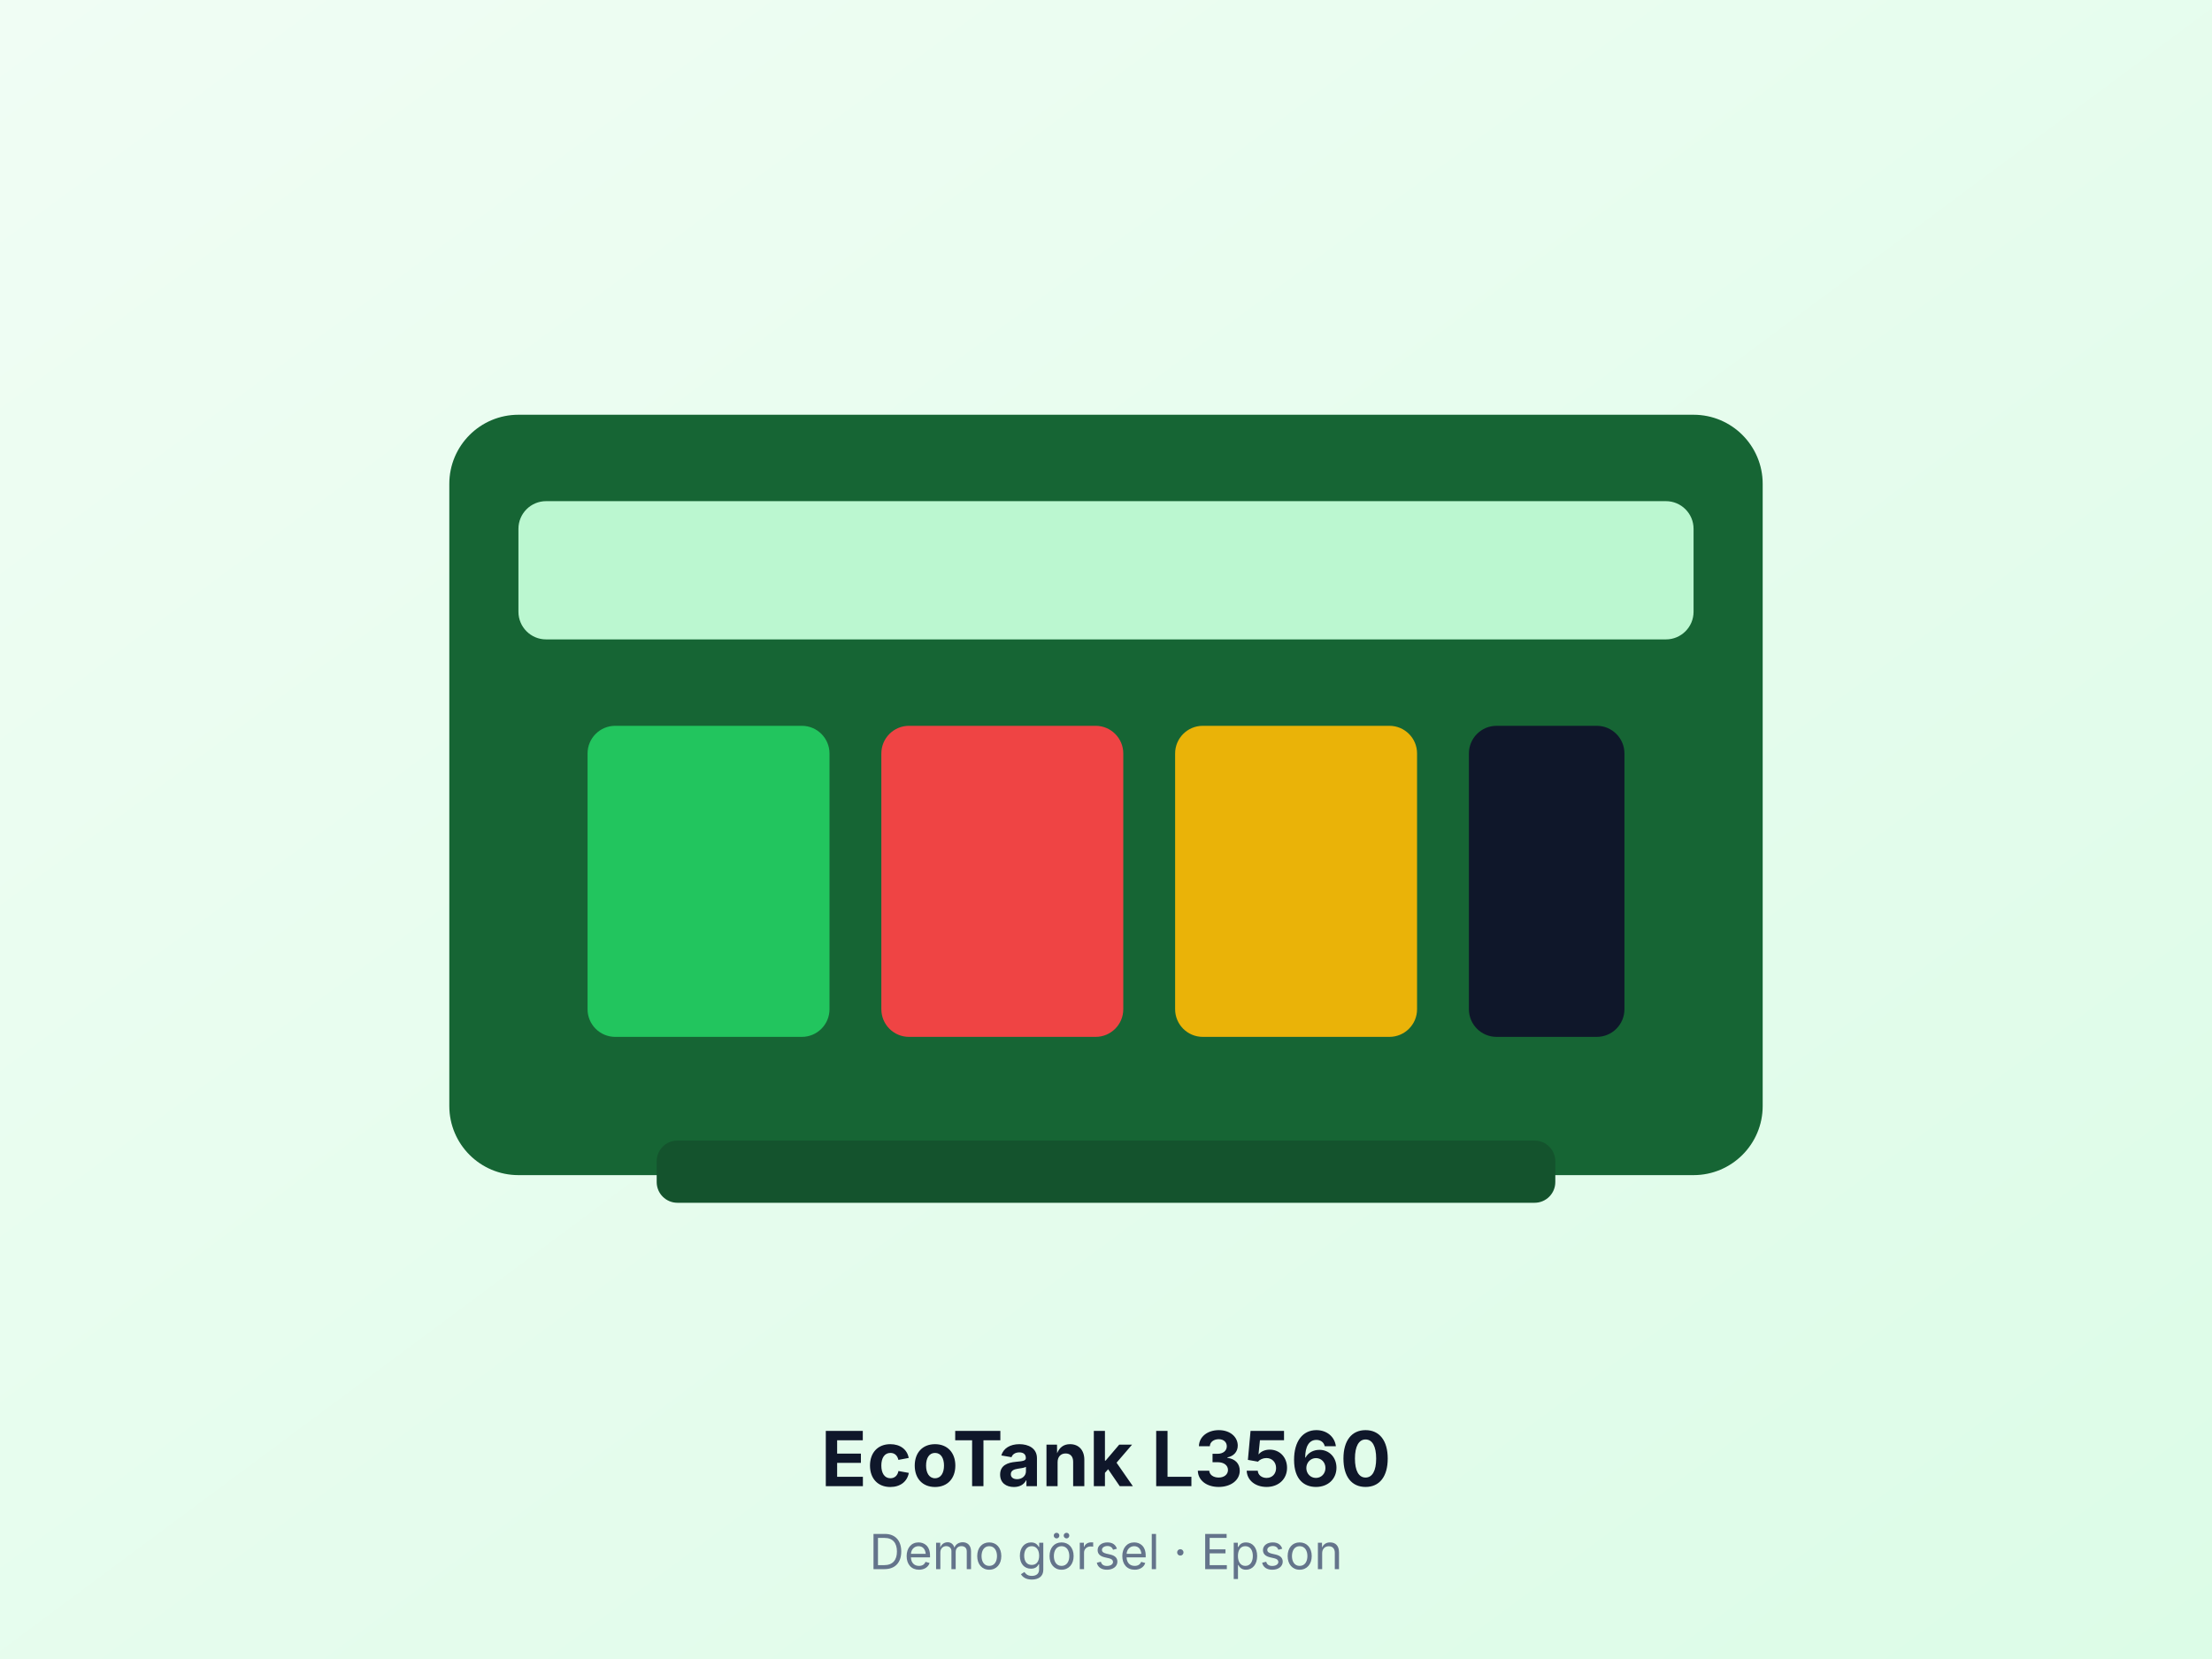
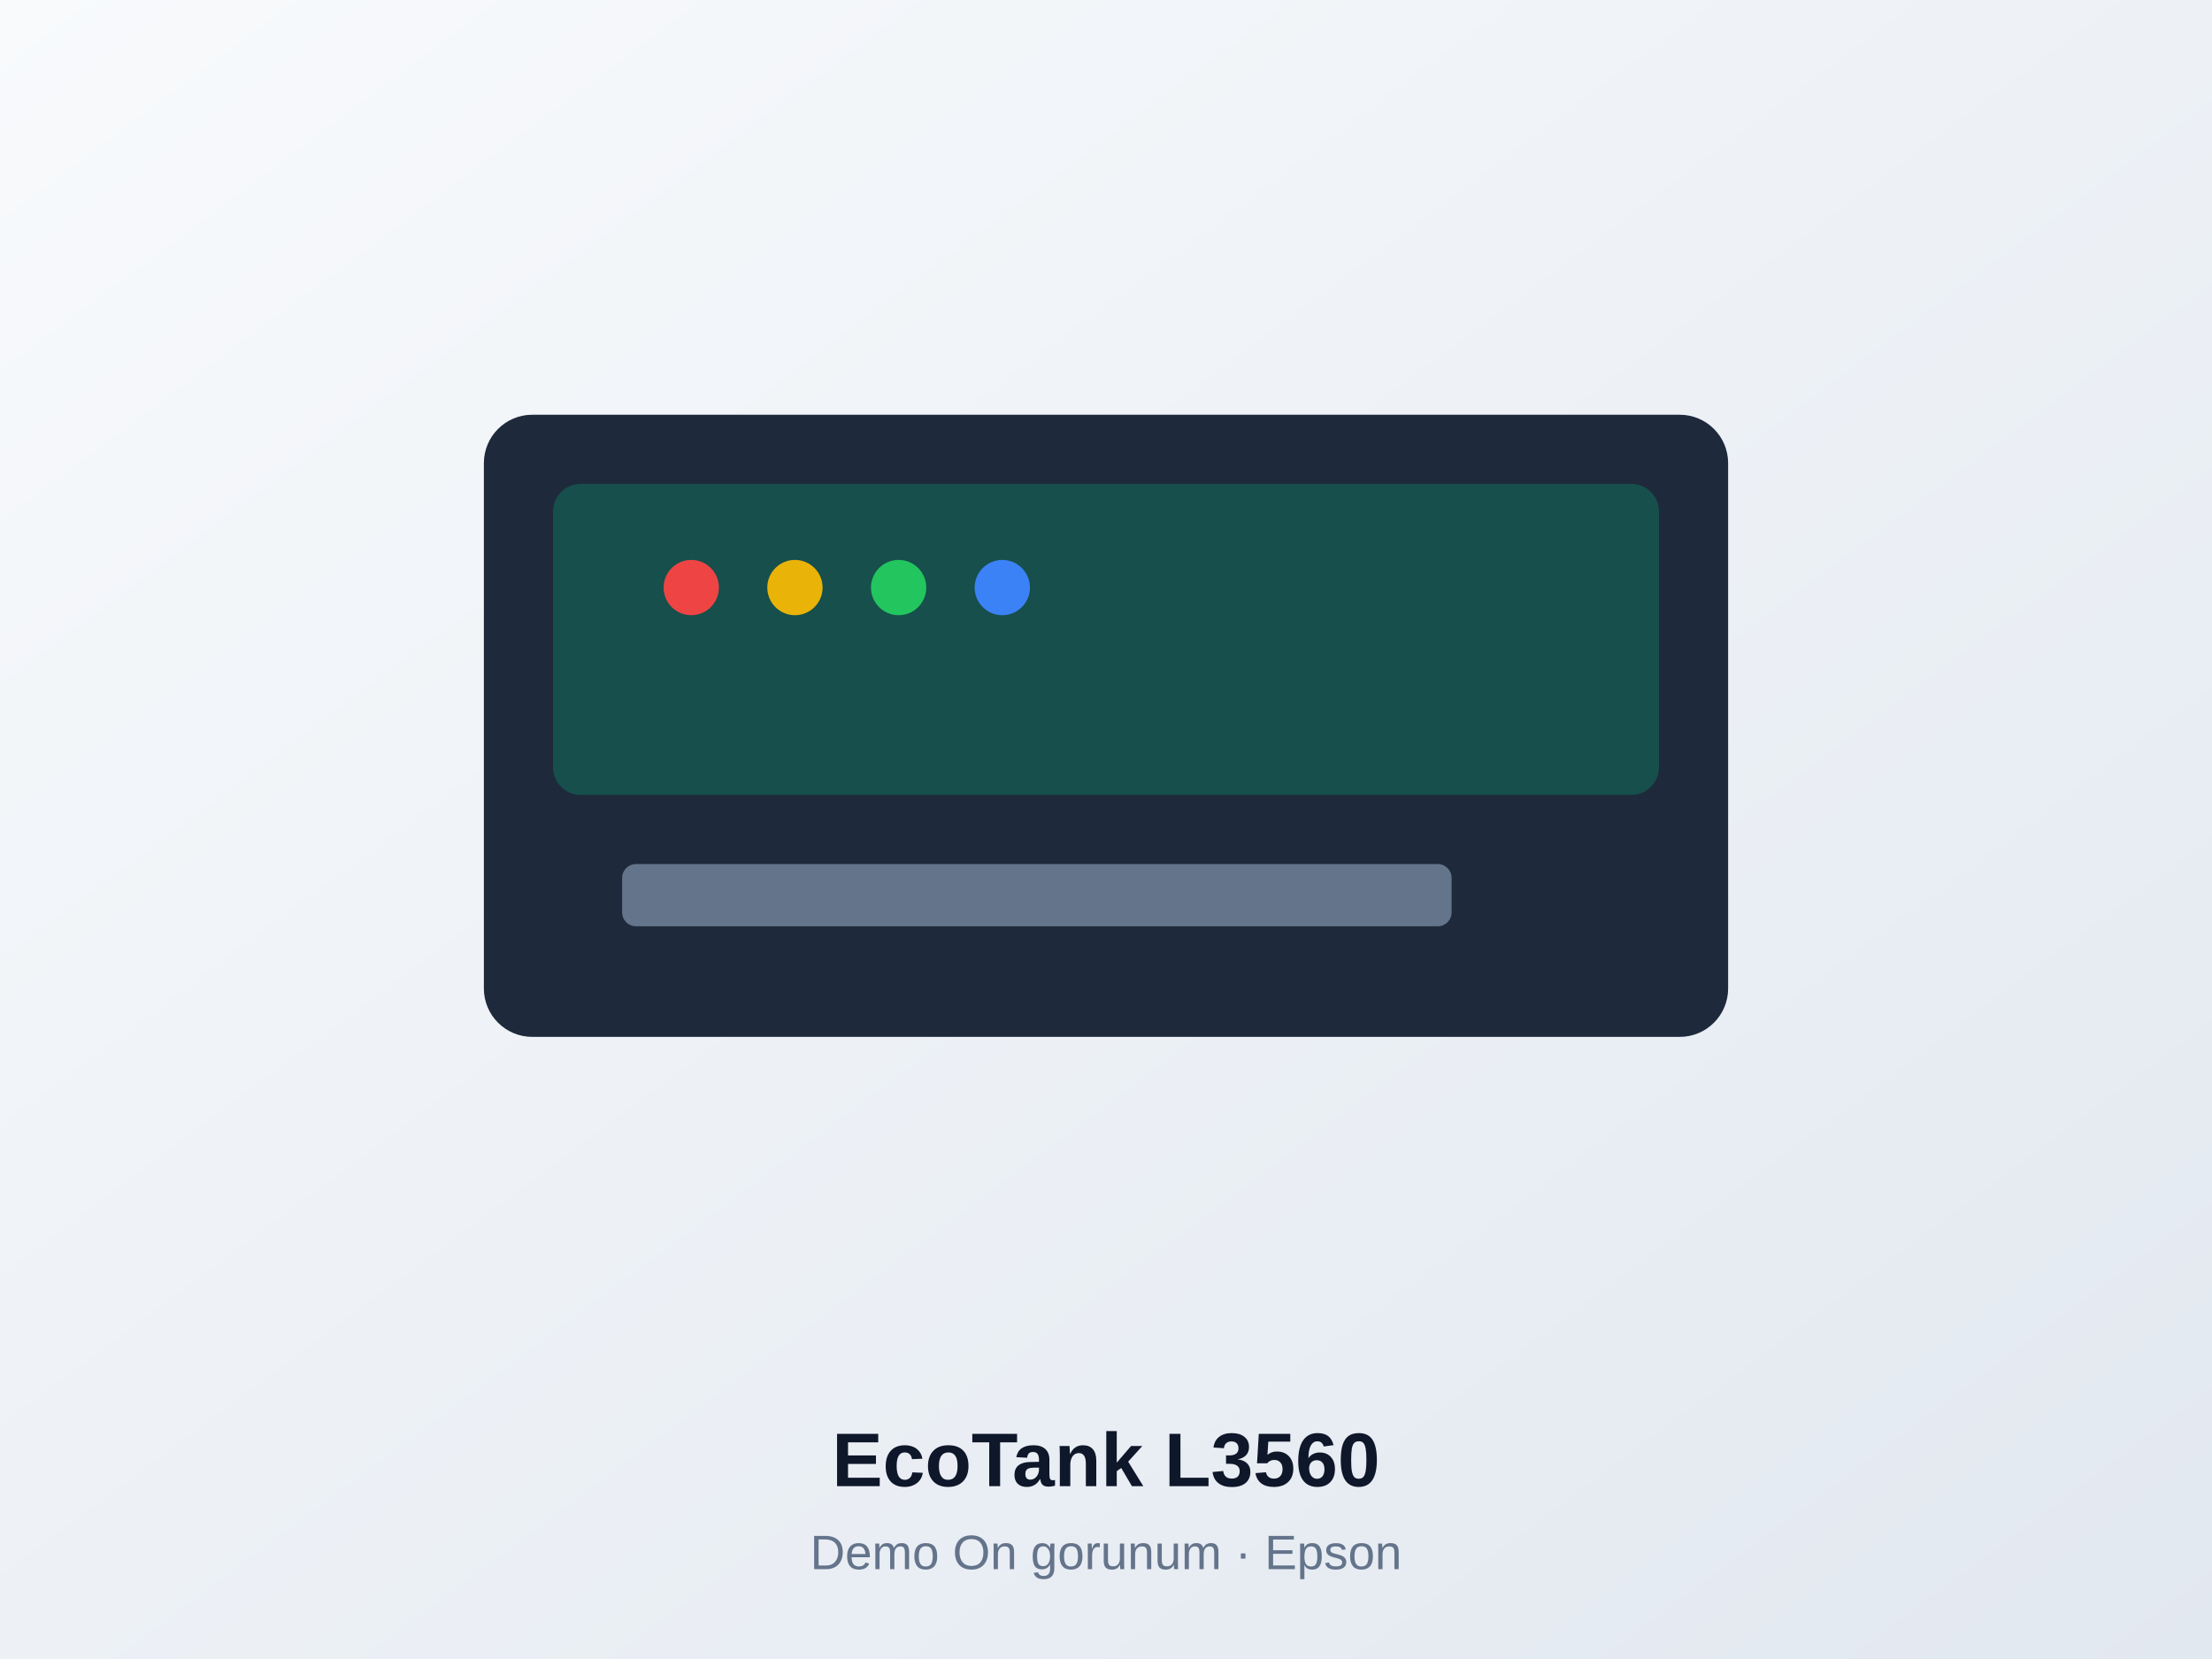
- <svg xmlns="http://www.w3.org/2000/svg" width="640" height="480" viewBox="0 0 640 480" role="img" aria-label="Epson EcoTank demo">
+ <svg xmlns="http://www.w3.org/2000/svg" width="640" height="480" viewBox="0 0 640 480" role="img" aria-label="EcoTank L3560 Kapak">
  <defs>
    <linearGradient id="bg" x1="0" y1="0" x2="1" y2="1">
-       <stop offset="0%" stop-color="#f0fdf4" />
-       <stop offset="100%" stop-color="#dcfce7" />
+       <stop offset="0%" stop-color="#f8fafc" />
+       <stop offset="100%" stop-color="#e2e8f0" />
    </linearGradient>
  </defs>
  <rect width="640" height="480" fill="url(#bg)" />
-   <rect x="130" y="120" width="380" height="220" rx="20" fill="#166534" />
-   <rect x="150" y="145" width="340" height="40" rx="8" fill="#bbf7d0" />
-   <rect x="170" y="210" width="70" height="90" rx="8" fill="#22c55e" />
-   <rect x="255" y="210" width="70" height="90" rx="8" fill="#ef4444" />
-   <rect x="340" y="210" width="70" height="90" rx="8" fill="#eab308" />
-   <rect x="425" y="210" width="45" height="90" rx="8" fill="#0f172a" />
-   <rect x="190" y="330" width="260" height="18" rx="6" fill="#14532d" />
-   <text x="320" y="430" text-anchor="middle" font-family="Inter, Arial, sans-serif" font-size="22" font-weight="700" fill="#0f172a">EcoTank L3560</text>
-   <text x="320" y="454" text-anchor="middle" font-family="Inter, Arial, sans-serif" font-size="14" fill="#64748b">Demo görsel · Epson</text>
+   <rect x="140" y="120" width="360" height="180" rx="14" fill="#1e293b" />
+   <rect x="160" y="140" width="320" height="90" rx="8" fill="#059669" opacity="0.35" />
+   <rect x="180" y="250" width="240" height="18" rx="4" fill="#64748b" />
+   <circle cx="200" cy="170" r="8" fill="#ef4444" />
+   <circle cx="230" cy="170" r="8" fill="#eab308" />
+   <circle cx="260" cy="170" r="8" fill="#22c55e" />
+   <circle cx="290" cy="170" r="8" fill="#3b82f6" />
+   <text x="320" y="430" text-anchor="middle" font-family="Arial, Helvetica, sans-serif" font-size="22" font-weight="700" fill="#0f172a">EcoTank L3560</text>
+   <text x="320" y="454" text-anchor="middle" font-family="Arial, Helvetica, sans-serif" font-size="14" fill="#64748b">Demo On gorunum · Epson</text>
</svg>
